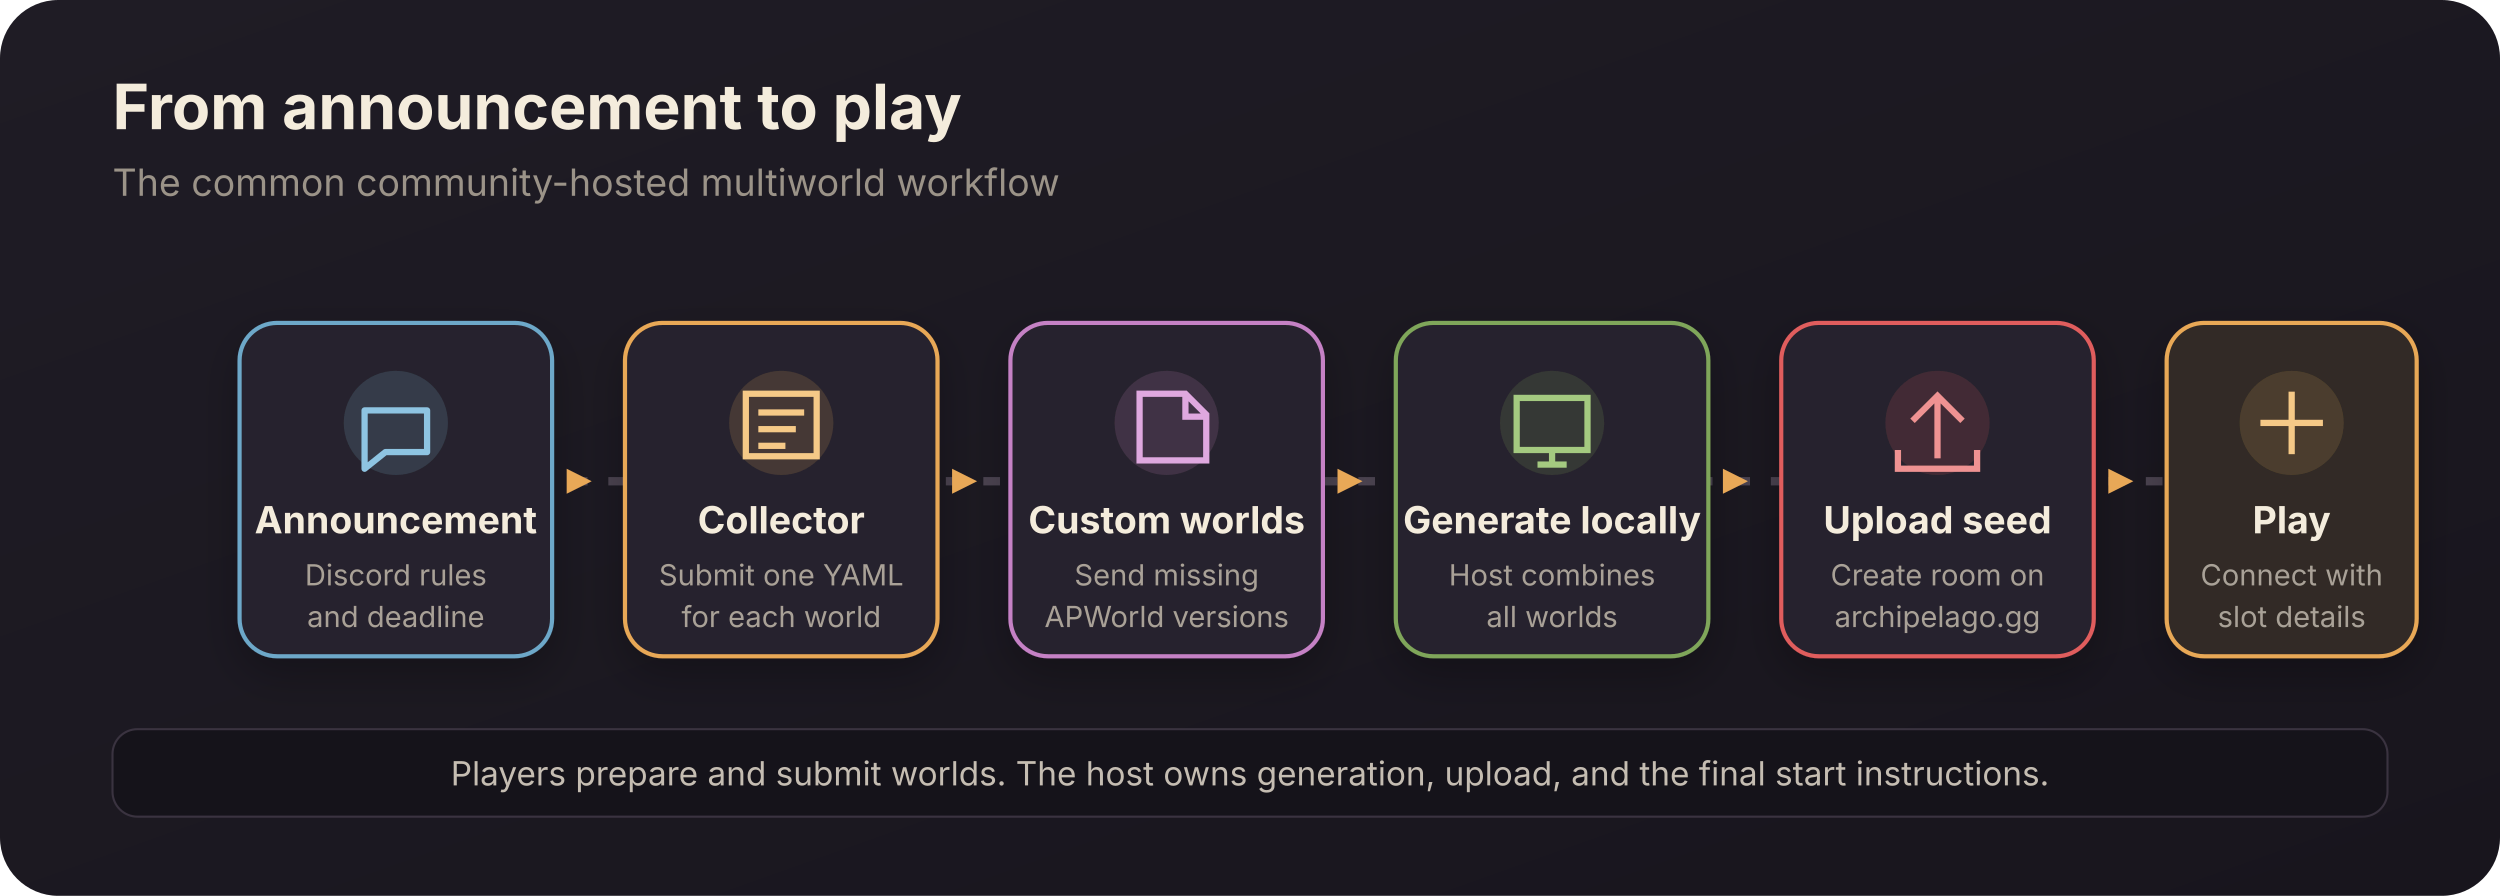
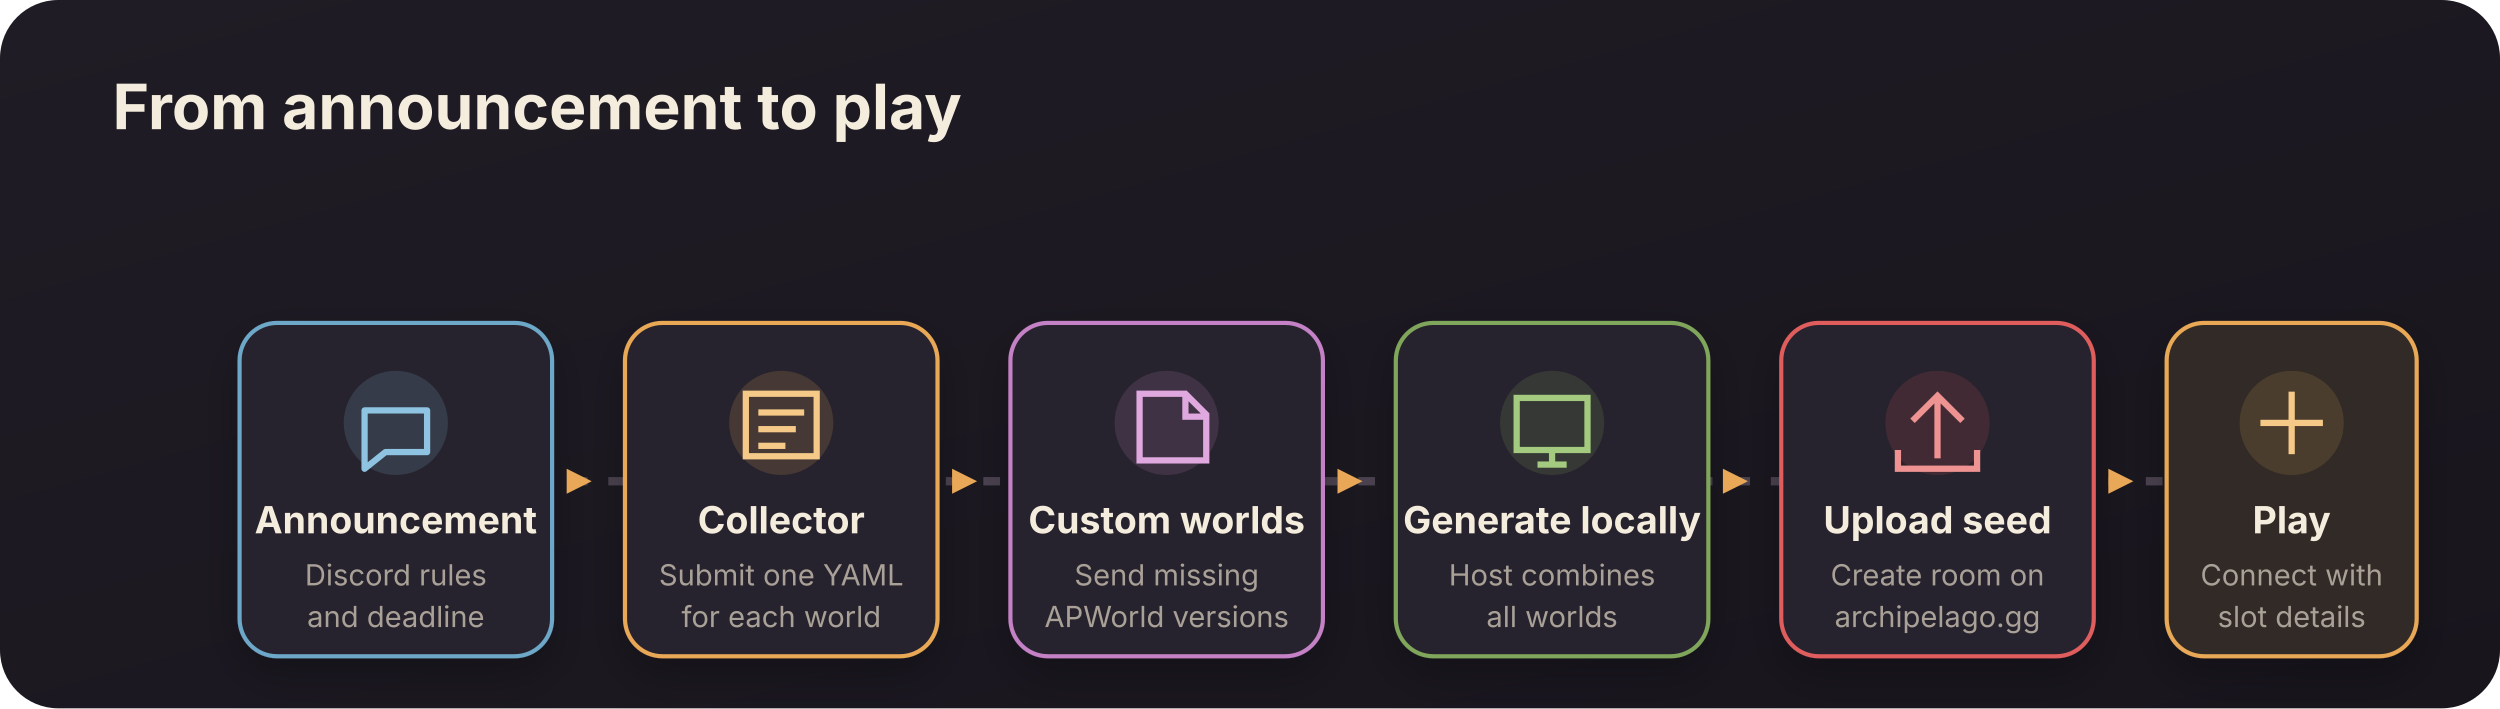
- <svg xmlns="http://www.w3.org/2000/svg" width="1200" height="430" viewBox="0 0 1200 430" role="img" aria-labelledby="title desc">
+ <svg xmlns="http://www.w3.org/2000/svg" width="1200" height="340" viewBox="0 0 1200 340" role="img" aria-labelledby="title desc">
  <defs>
    <linearGradient id="bg" x1="0" y1="0" x2="1" y2="1">
      <stop stop-color="#1f1c25" />
      <stop offset="1" stop-color="#18151d" />
    </linearGradient>
    <filter id="shadow" x="-20%" y="-20%" width="140%" height="140%">
      <feDropShadow dx="0" dy="8" stdDeviation="10" flood-color="#000" flood-opacity=".25" />
    </filter>
  </defs>
-   <rect width="1200" height="430" rx="28" fill="url(#bg)" />
+   <rect width="1200" height="340" rx="28" fill="url(#bg)" />
  <text x="54" y="62" fill="#f4ecdc" font-family="Inter,system-ui,sans-serif" font-size="30" font-weight="700">From announcement to play</text>
-   <text x="54" y="94" fill="#9b9388" font-family="Inter,system-ui,sans-serif" font-size="18">The common community-hosted multiworld workflow</text>
  <path d="M130 231 H1070" fill="none" stroke="#4b4350" stroke-width="4" stroke-dasharray="8 10" />
  <g font-family="Inter,system-ui,sans-serif" text-anchor="middle">
    <g transform="translate(115 155)" filter="url(#shadow)">
      <rect width="150" height="160" rx="18" fill="#27232d" stroke="#6da8c9" stroke-width="2" />
      <circle cx="75" cy="48" r="25" fill="#6da8c9" opacity=".18" />
      <path d="M60 42h30v20H70l-10 8z" fill="none" stroke="#8ec4e2" stroke-width="3" stroke-linejoin="round" />
      <text x="75" y="101" fill="#f4ecdc" font-size="18" font-weight="700">Announcement</text>
      <text x="75" y="126" fill="#a9a197" font-size="14">Discord rules</text>
      <text x="75" y="146" fill="#a9a197" font-size="14">and deadline</text>
    </g>
    <g transform="translate(300 155)" filter="url(#shadow)">
      <rect width="150" height="160" rx="18" fill="#27232d" stroke="#e8a857" stroke-width="2" />
      <circle cx="75" cy="48" r="25" fill="#e8a857" opacity=".16" />
      <path d="M58 34h34v30H58zM64 43h22M64 51h18M64 59h13" fill="none" stroke="#f5c987" stroke-width="3" />
      <text x="75" y="101" fill="#f4ecdc" font-size="18" font-weight="700">Collector</text>
      <text x="75" y="126" fill="#a9a197" font-size="14">Submit one YAML</text>
      <text x="75" y="146" fill="#a9a197" font-size="14">for each world</text>
    </g>
    <g transform="translate(485 155)" filter="url(#shadow)">
      <rect width="150" height="160" rx="18" fill="#27232d" stroke="#c581c5" stroke-width="2" />
      <circle cx="75" cy="48" r="25" fill="#c581c5" opacity=".16" />
      <path d="M62 34h22l10 10v22H62zM84 34v11h10" fill="none" stroke="#dfa8df" stroke-width="3" />
      <text x="75" y="101" fill="#f4ecdc" font-size="18" font-weight="700">Custom worlds</text>
      <text x="75" y="126" fill="#a9a197" font-size="14">Send missing</text>
      <text x="75" y="146" fill="#a9a197" font-size="14">APWorld versions</text>
    </g>
    <g transform="translate(670 155)" filter="url(#shadow)">
      <rect width="150" height="160" rx="18" fill="#27232d" stroke="#7fa65a" stroke-width="2" />
      <circle cx="75" cy="48" r="25" fill="#7fa65a" opacity=".16" />
      <path d="M58 36h34v25H58zM68 68h14M75 61v7" fill="none" stroke="#a4ca80" stroke-width="3" />
      <text x="75" y="101" fill="#f4ecdc" font-size="18" font-weight="700">Generate locally</text>
      <text x="75" y="126" fill="#a9a197" font-size="14">Host combines</text>
      <text x="75" y="146" fill="#a9a197" font-size="14">all worlds</text>
    </g>
    <g transform="translate(855 155)" filter="url(#shadow)">
      <rect width="150" height="160" rx="18" fill="#27232d" stroke="#e05d5d" stroke-width="2" />
      <circle cx="75" cy="48" r="25" fill="#e05d5d" opacity=".15" />
      <path d="M75 65V35M63 47l12-12 12 12M56 61v9h38v-9" fill="none" stroke="#ef9292" stroke-width="3" />
      <text x="75" y="101" fill="#f4ecdc" font-size="18" font-weight="700">Upload seed</text>
      <text x="75" y="126" fill="#a9a197" font-size="14">Create room on</text>
      <text x="75" y="146" fill="#a9a197" font-size="14">archipelago.gg</text>
    </g>
    <g transform="translate(1040 155)" filter="url(#shadow)">
      <rect width="120" height="160" rx="18" fill="#302a25" stroke="#e8a857" stroke-width="2" />
      <circle cx="60" cy="48" r="25" fill="#e8a857" opacity=".16" />
      <path d="M45 48h30M60 33v30" fill="none" stroke="#f5c987" stroke-width="3" />
      <text x="60" y="101" fill="#f4ecdc" font-size="18" font-weight="700">Play</text>
      <text x="60" y="126" fill="#a9a197" font-size="14">Connect with</text>
      <text x="60" y="146" fill="#a9a197" font-size="14">slot details</text>
    </g>
  </g>
  <g fill="#e8a857">
    <path d="M272 225l12 6-12 6z" />
    <path d="M457 225l12 6-12 6z" />
    <path d="M642 225l12 6-12 6z" />
    <path d="M827 225l12 6-12 6z" />
    <path d="M1012 225l12 6-12 6z" />
  </g>
-   <rect x="54" y="350" width="1092" height="42" rx="12" fill="#15131a" stroke="#3a3340" />
-   <text x="600" y="377" fill="#c5bdb2" font-family="Inter,system-ui,sans-serif" font-size="16" text-anchor="middle">Players prepare and submit worlds. The host owns generation, upload, and the final start instructions.</text>
</svg>
